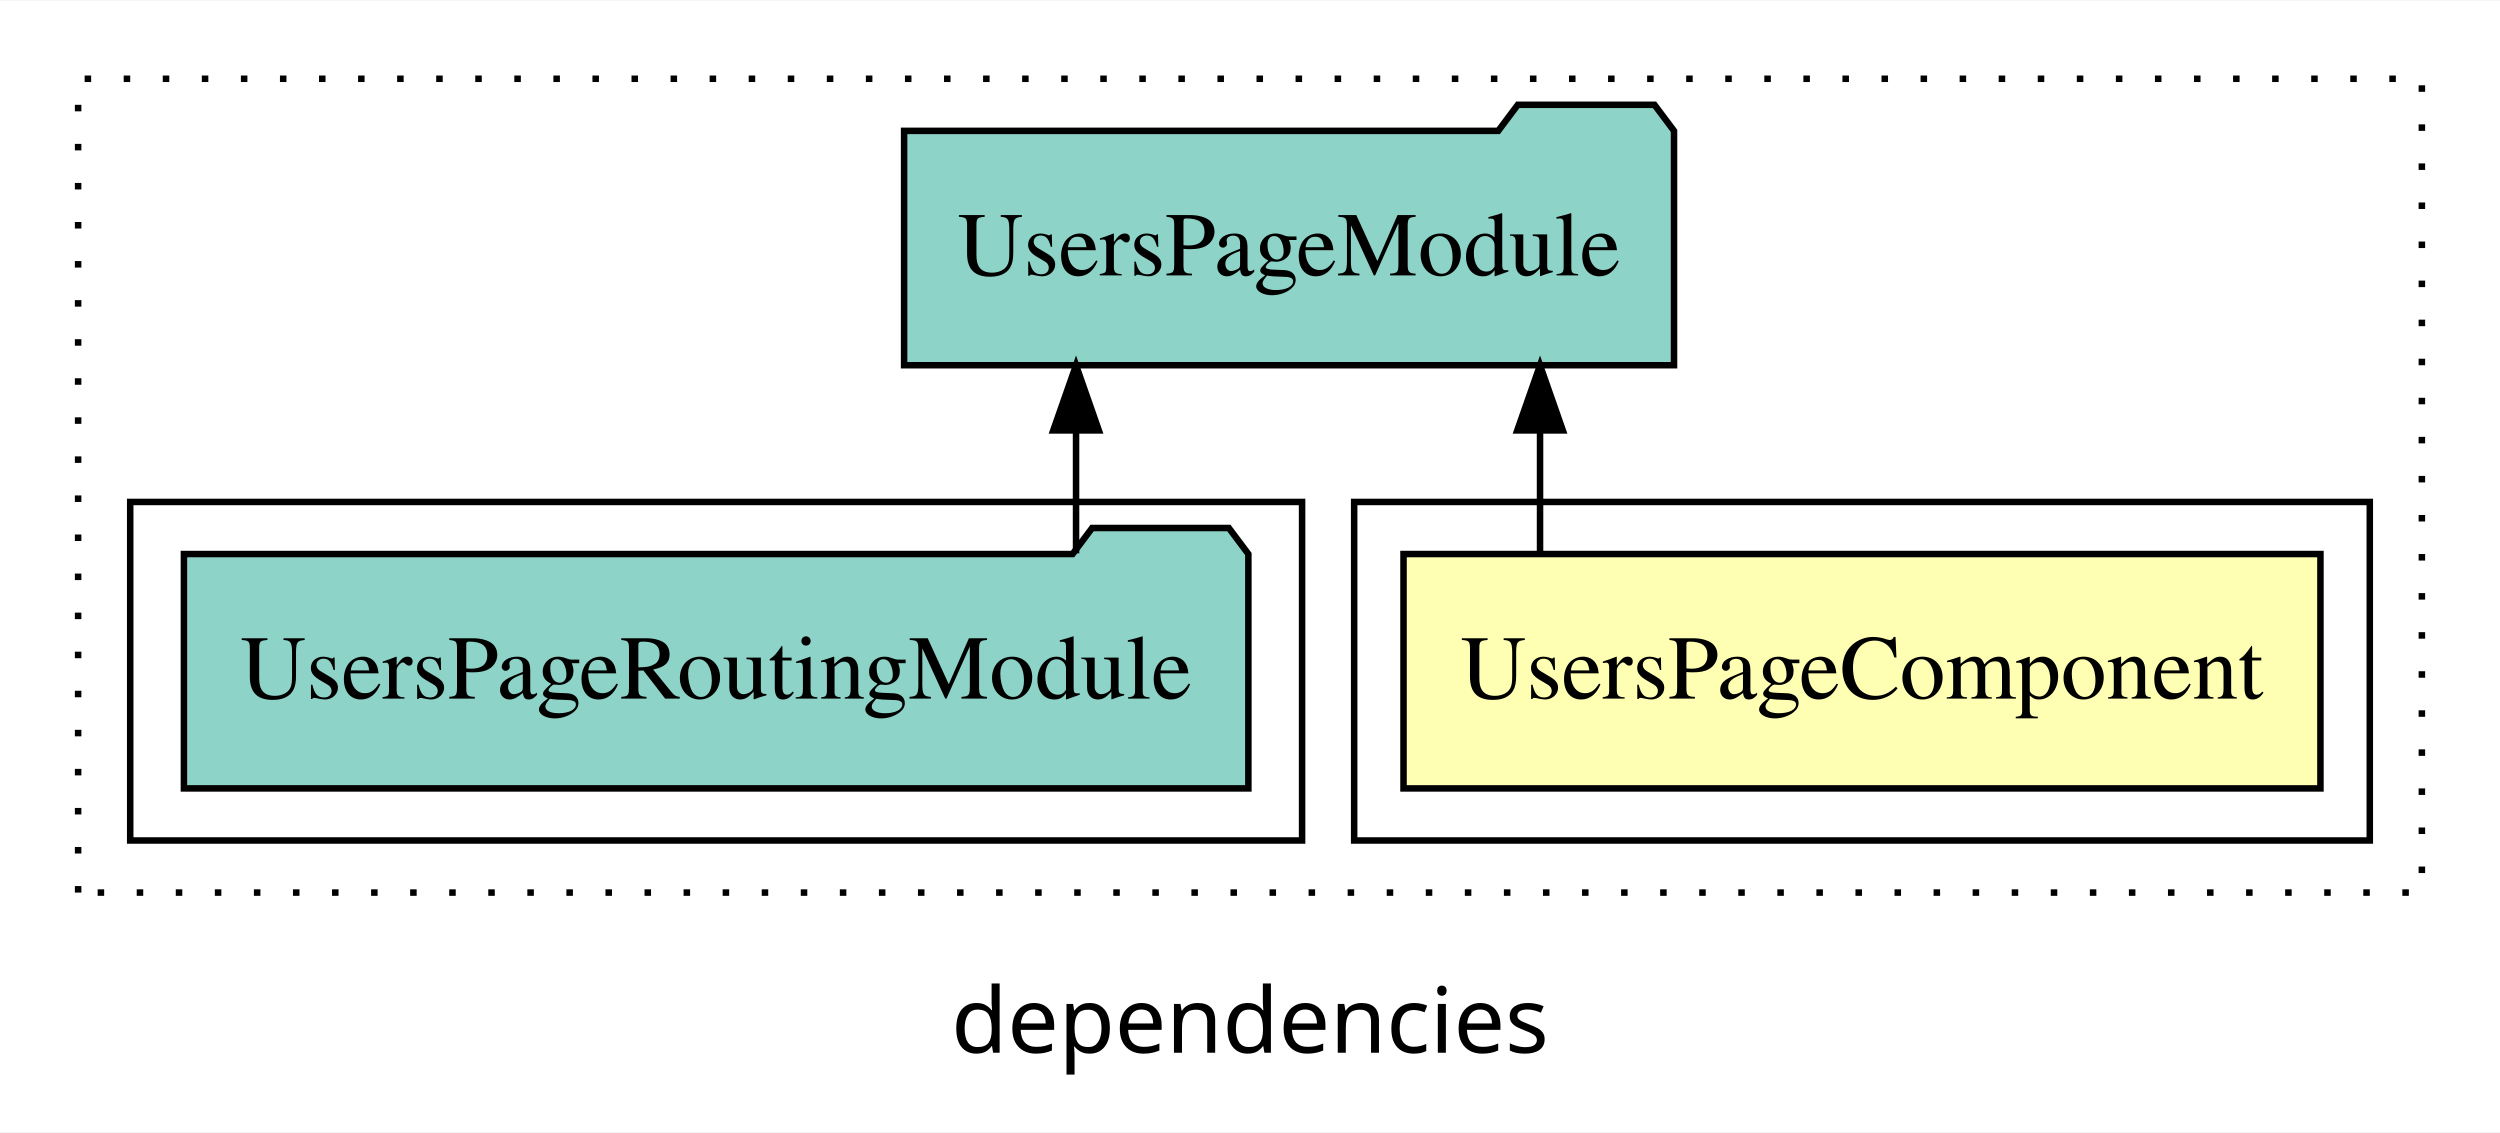
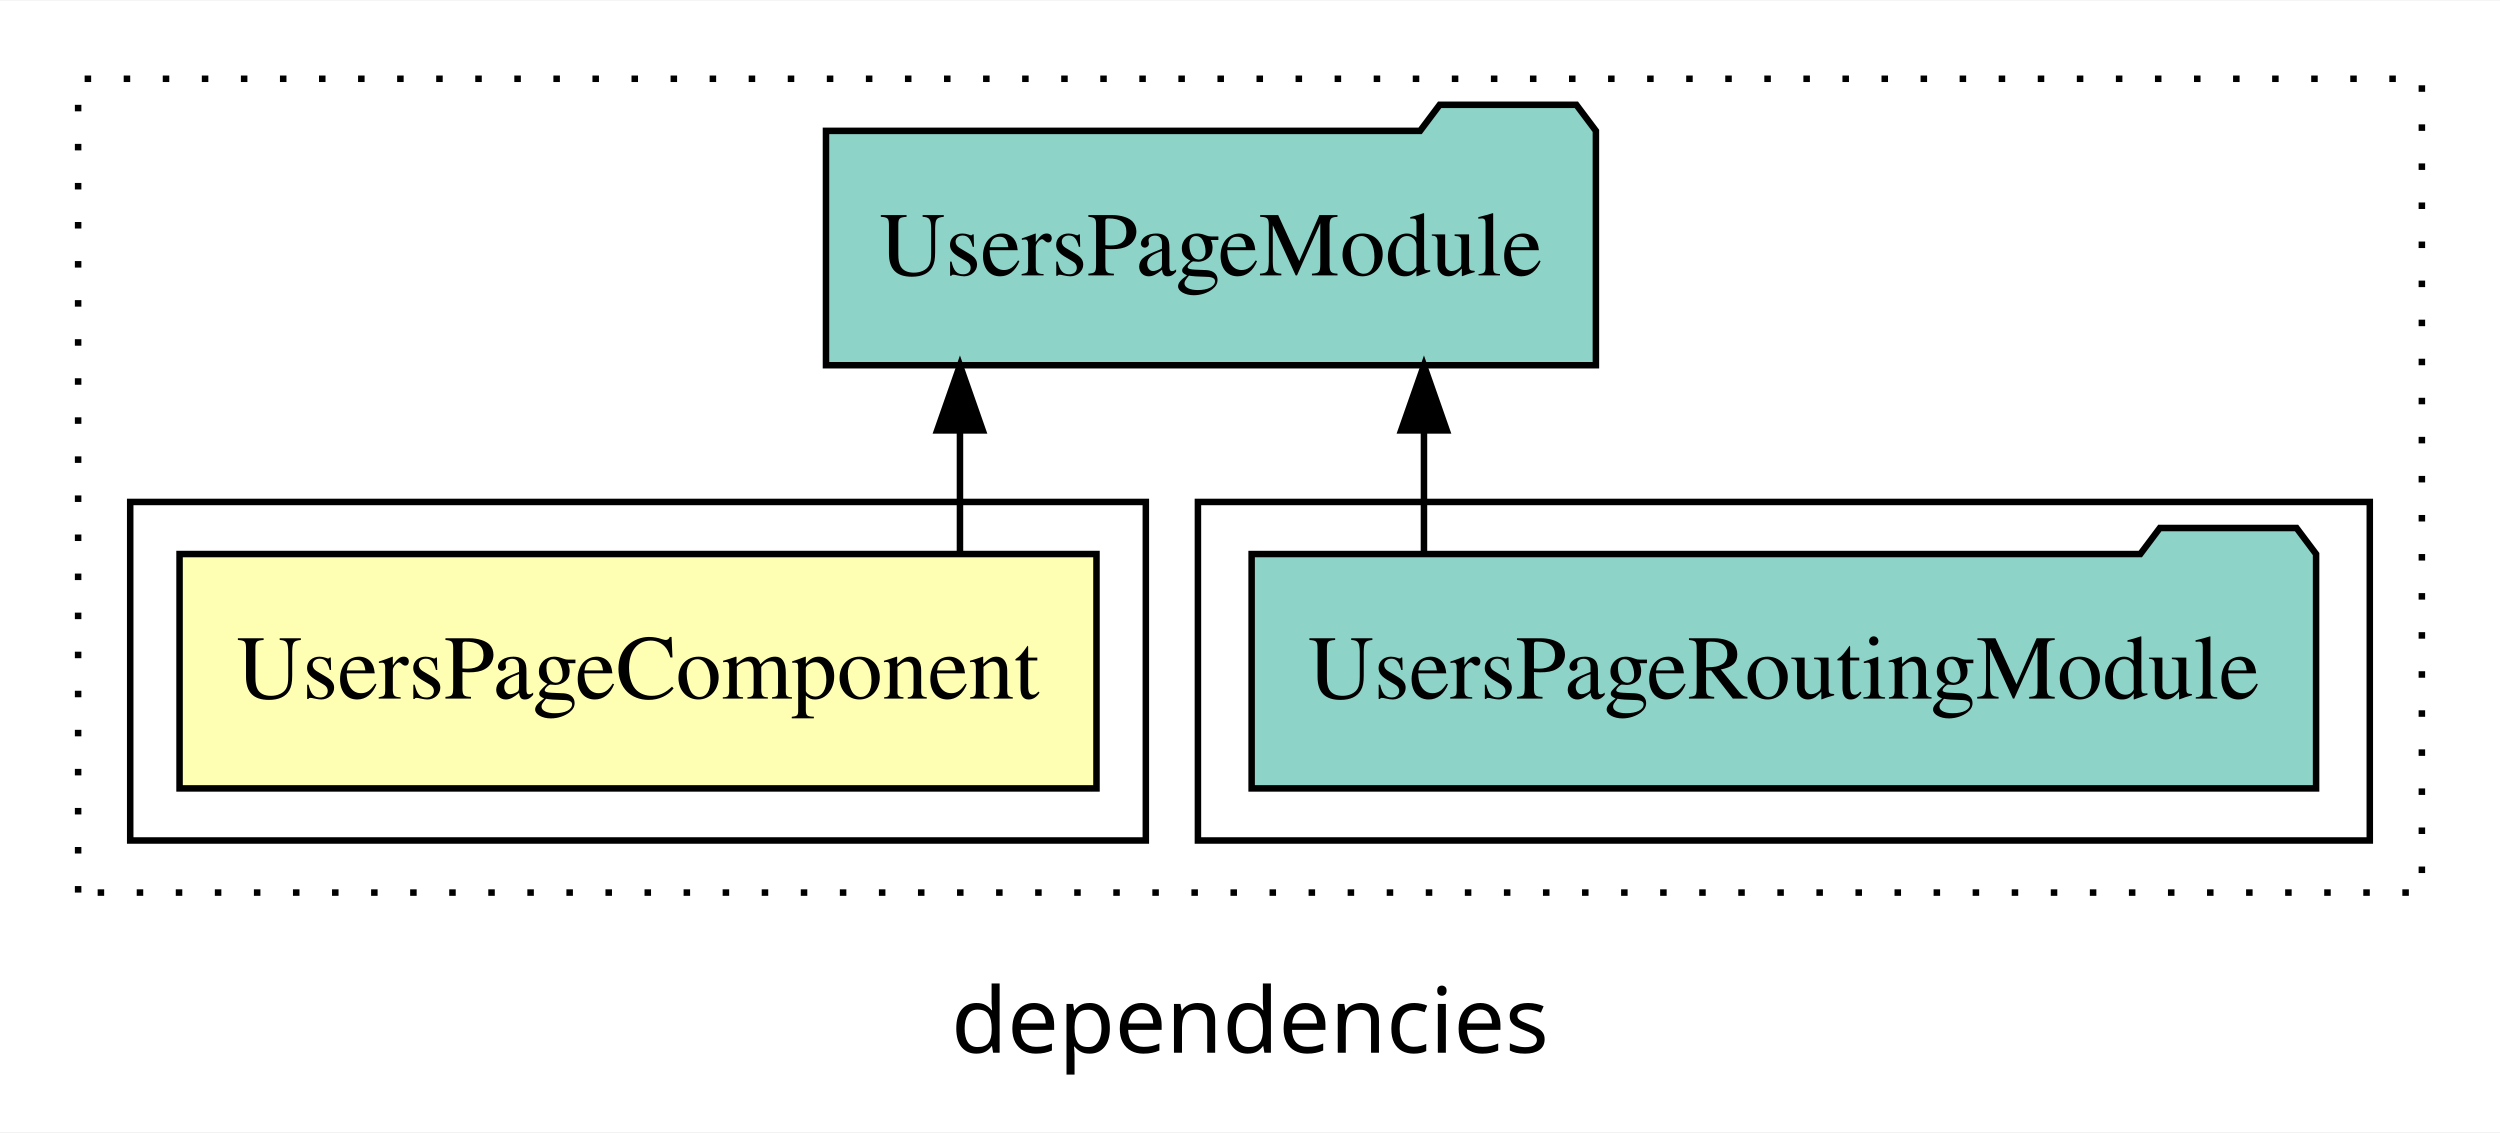
<svg xmlns="http://www.w3.org/2000/svg" width="384pt" height="174pt" viewBox="0.00 0.00 384.00 173.80">
  <g id="graph0" class="graph" transform="scale(1 1) rotate(0) translate(4 169.8)">
    <polygon fill="white" stroke="transparent" points="-4,4 -4,-169.8 380,-169.8 380,4 -4,4" />
    <text text-anchor="middle" x="188" y="-8.2" font-family="sans-serif" font-size="14.00">dependencies</text>
    <g id="clust1" class="cluster">
      <polygon fill="none" stroke="black" stroke-dasharray="1,5" points="8,-32.8 8,-157.8 368,-157.8 368,-32.8 8,-32.8" />
    </g>
+     <g id="clust4" class="cluster">
+       <polygon fill="none" stroke="black" points="180,-40.8 180,-92.8 360,-92.8 360,-40.8 180,-40.8" />
+     </g>
    <g id="clust2" class="cluster">
-       <polygon fill="none" stroke="black" points="204,-40.8 204,-92.8 360,-92.8 360,-40.8 204,-40.8" />
-     </g>
-     <g id="clust4" class="cluster">
-       <polygon fill="none" stroke="black" points="16,-40.8 16,-92.8 196,-92.8 196,-40.8 16,-40.8" />
+       <polygon fill="none" stroke="black" points="16,-40.8 16,-92.8 172,-92.8 172,-40.8 16,-40.8" />
    </g>
    <g id="node1" class="node">
-       <polygon fill="#ffffb3" stroke="black" points="352.42,-84.8 211.58,-84.8 211.58,-48.8 352.42,-48.8 352.42,-84.8" />
-       <text text-anchor="middle" x="282" y="-62.6" font-family="Times,serif" font-size="14.00">UsersPageComponent</text>
+       <polygon fill="#ffffb3" stroke="black" points="164.42,-84.8 23.58,-84.8 23.58,-48.8 164.42,-48.8 164.42,-84.8" />
+       <text text-anchor="middle" x="94" y="-62.6" font-family="Times,serif" font-size="14.00">UsersPageComponent</text>
    </g>
    <g id="node2" class="node">
-       <polygon fill="#8dd3c7" stroke="black" points="253.13,-149.8 250.13,-153.8 229.13,-153.8 226.13,-149.8 134.87,-149.8 134.87,-113.8 253.13,-113.8 253.13,-149.8" />
-       <text text-anchor="middle" x="194" y="-127.6" font-family="Times,serif" font-size="14.00">UsersPageModule</text>
+       <polygon fill="#8dd3c7" stroke="black" points="241.13,-149.8 238.13,-153.8 217.13,-153.8 214.13,-149.8 122.87,-149.8 122.87,-113.8 241.13,-113.8 241.13,-149.8" />
+       <text text-anchor="middle" x="182" y="-127.6" font-family="Times,serif" font-size="14.00">UsersPageModule</text>
    </g>
    <g id="edge1" class="edge">
-       <path fill="none" stroke="black" d="M232.55,-84.91C232.55,-84.91 232.55,-103.79 232.55,-103.79" />
-       <polygon fill="black" stroke="black" points="229.05,-103.79 232.55,-113.79 236.05,-103.79 229.05,-103.79" />
+       <path fill="none" stroke="black" d="M143.45,-84.91C143.45,-84.91 143.45,-103.79 143.45,-103.79" />
+       <polygon fill="black" stroke="black" points="139.95,-103.79 143.45,-113.79 146.95,-103.79 139.95,-103.79" />
    </g>
    <g id="node3" class="node">
-       <polygon fill="#8dd3c7" stroke="black" points="187.75,-84.8 184.75,-88.8 163.75,-88.8 160.75,-84.8 24.25,-84.8 24.25,-48.8 187.75,-48.8 187.75,-84.8" />
-       <text text-anchor="middle" x="106" y="-62.6" font-family="Times,serif" font-size="14.00">UsersPageRoutingModule</text>
+       <polygon fill="#8dd3c7" stroke="black" points="351.75,-84.8 348.75,-88.8 327.75,-88.8 324.75,-84.8 188.25,-84.8 188.25,-48.8 351.75,-48.8 351.75,-84.8" />
+       <text text-anchor="middle" x="270" y="-62.6" font-family="Times,serif" font-size="14.00">UsersPageRoutingModule</text>
    </g>
    <g id="edge2" class="edge">
-       <path fill="none" stroke="black" d="M161.28,-84.91C161.28,-84.91 161.28,-103.79 161.28,-103.79" />
-       <polygon fill="black" stroke="black" points="157.78,-103.79 161.28,-113.79 164.78,-103.79 157.78,-103.79" />
+       <path fill="none" stroke="black" d="M214.72,-84.91C214.72,-84.91 214.72,-103.79 214.72,-103.79" />
+       <polygon fill="black" stroke="black" points="211.22,-103.79 214.72,-113.79 218.22,-103.79 211.22,-103.79" />
    </g>
  </g>
</svg>
